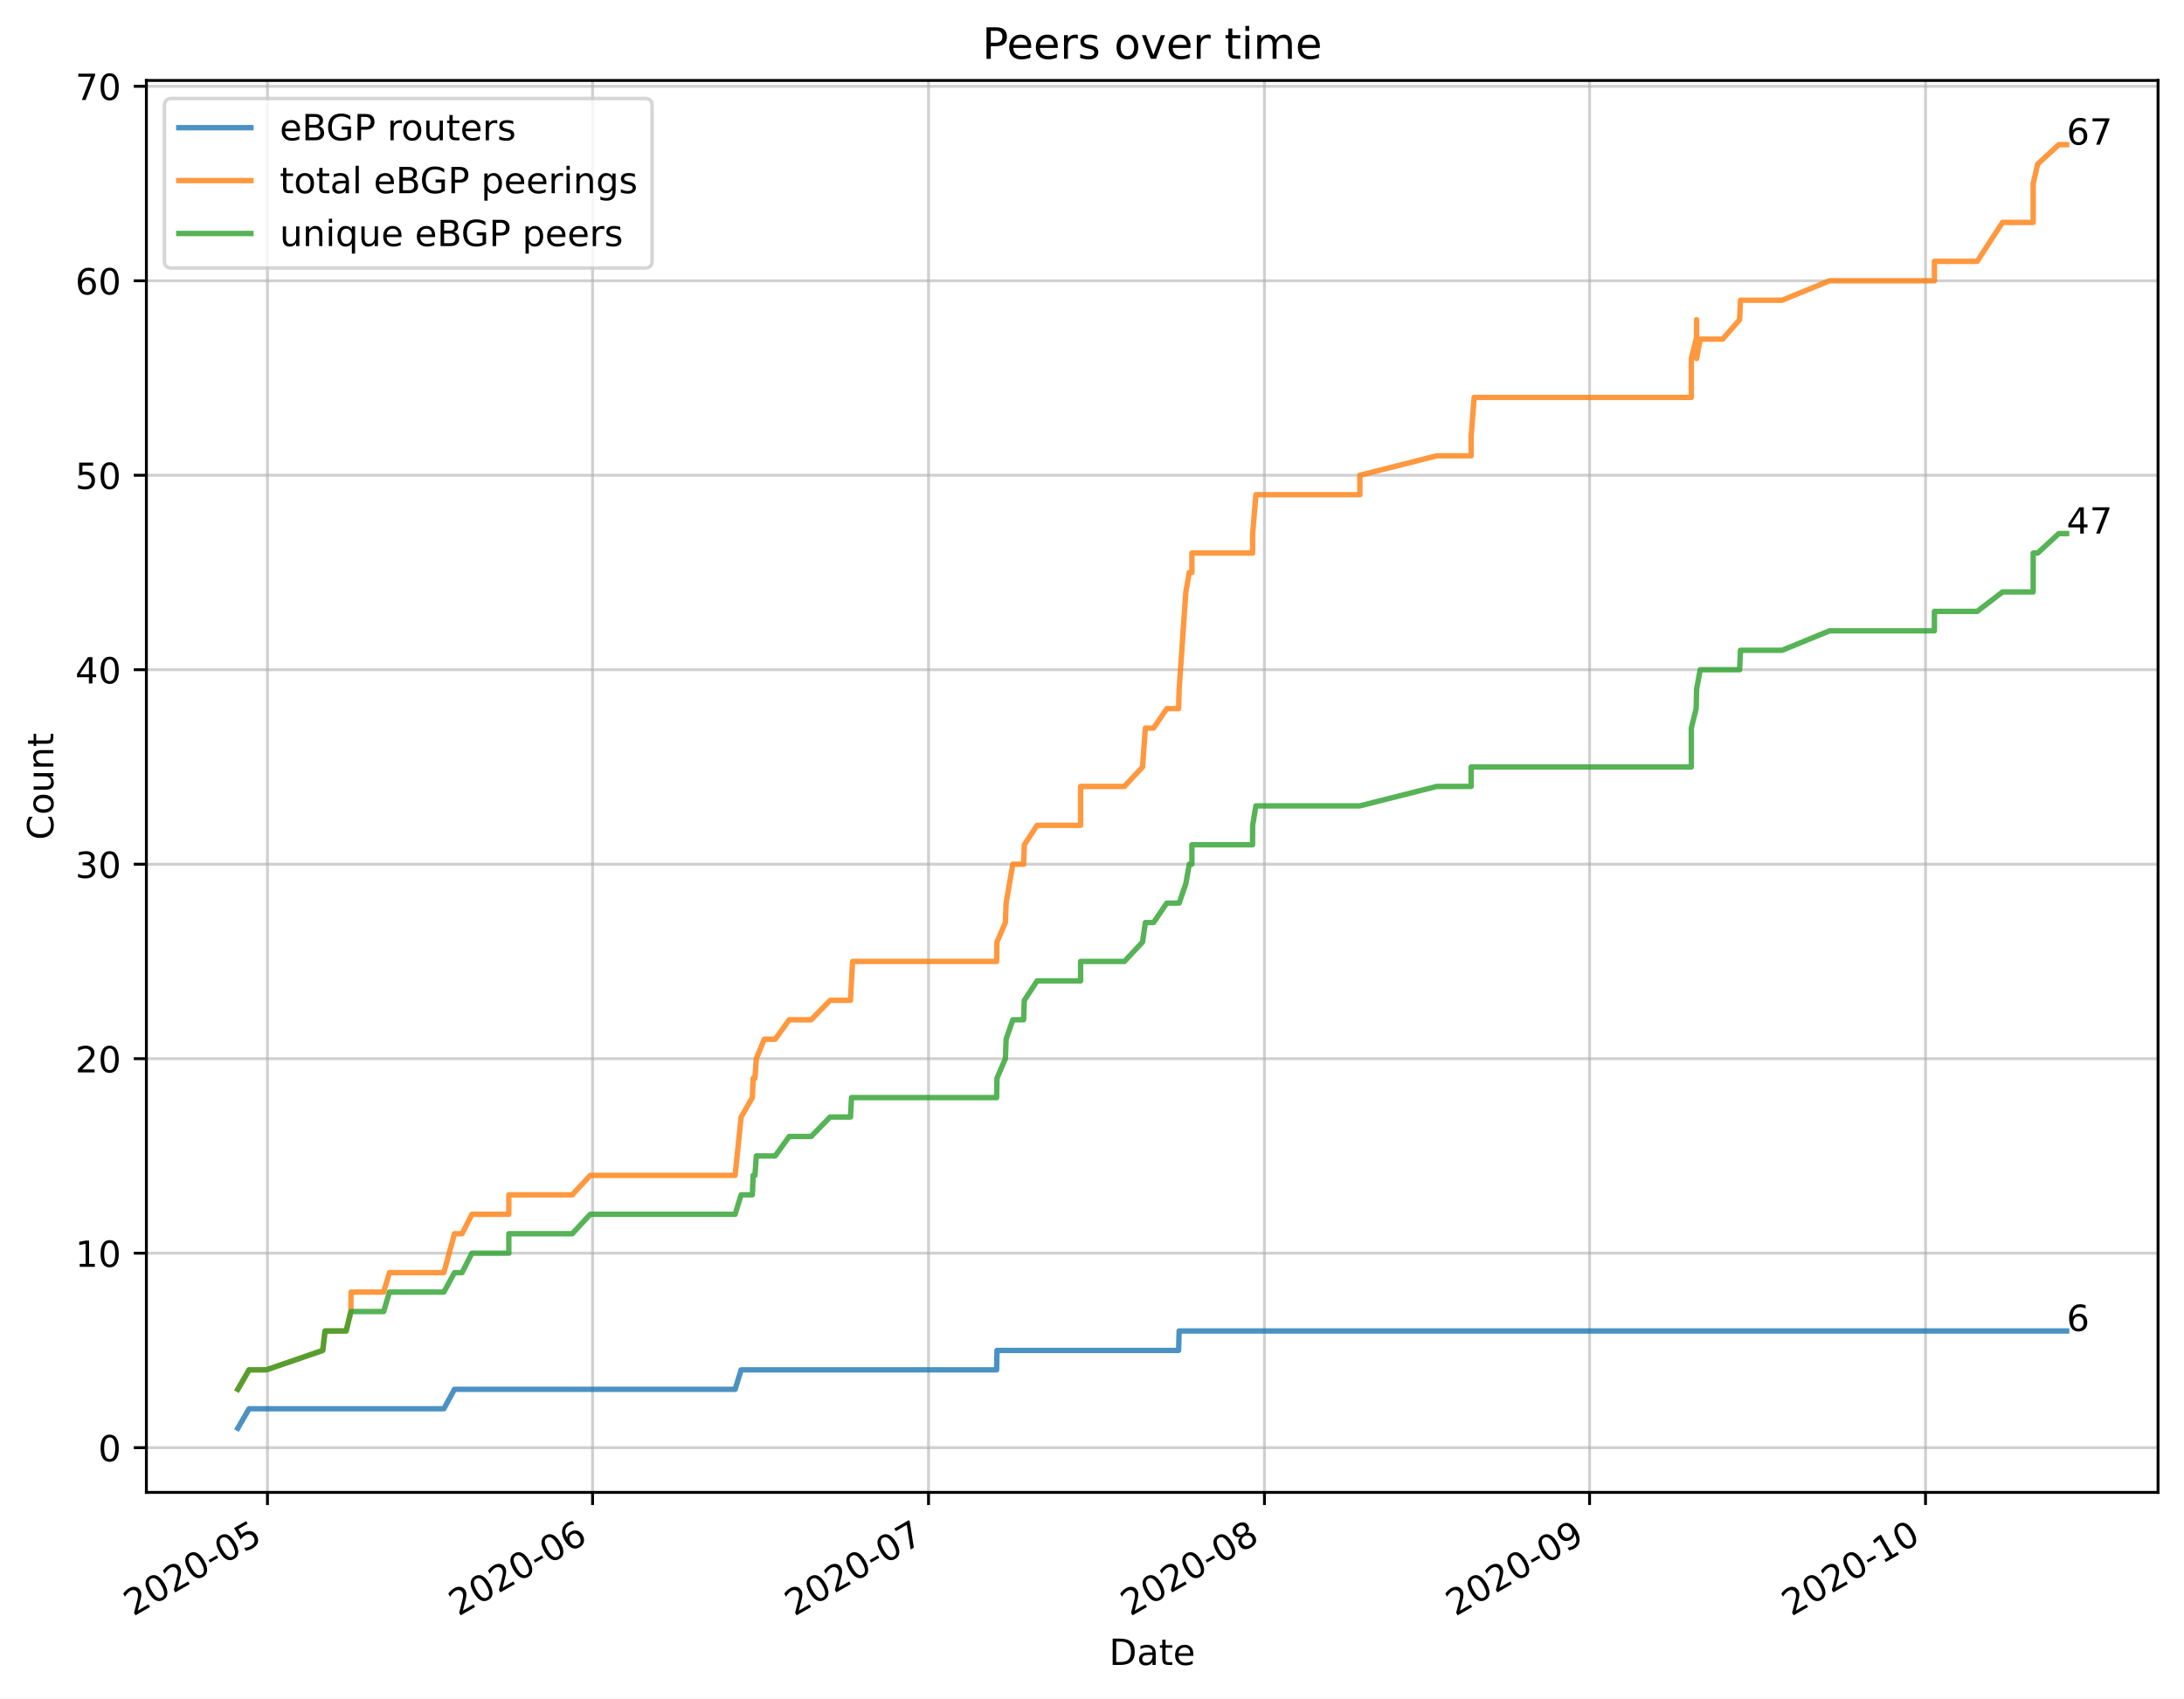
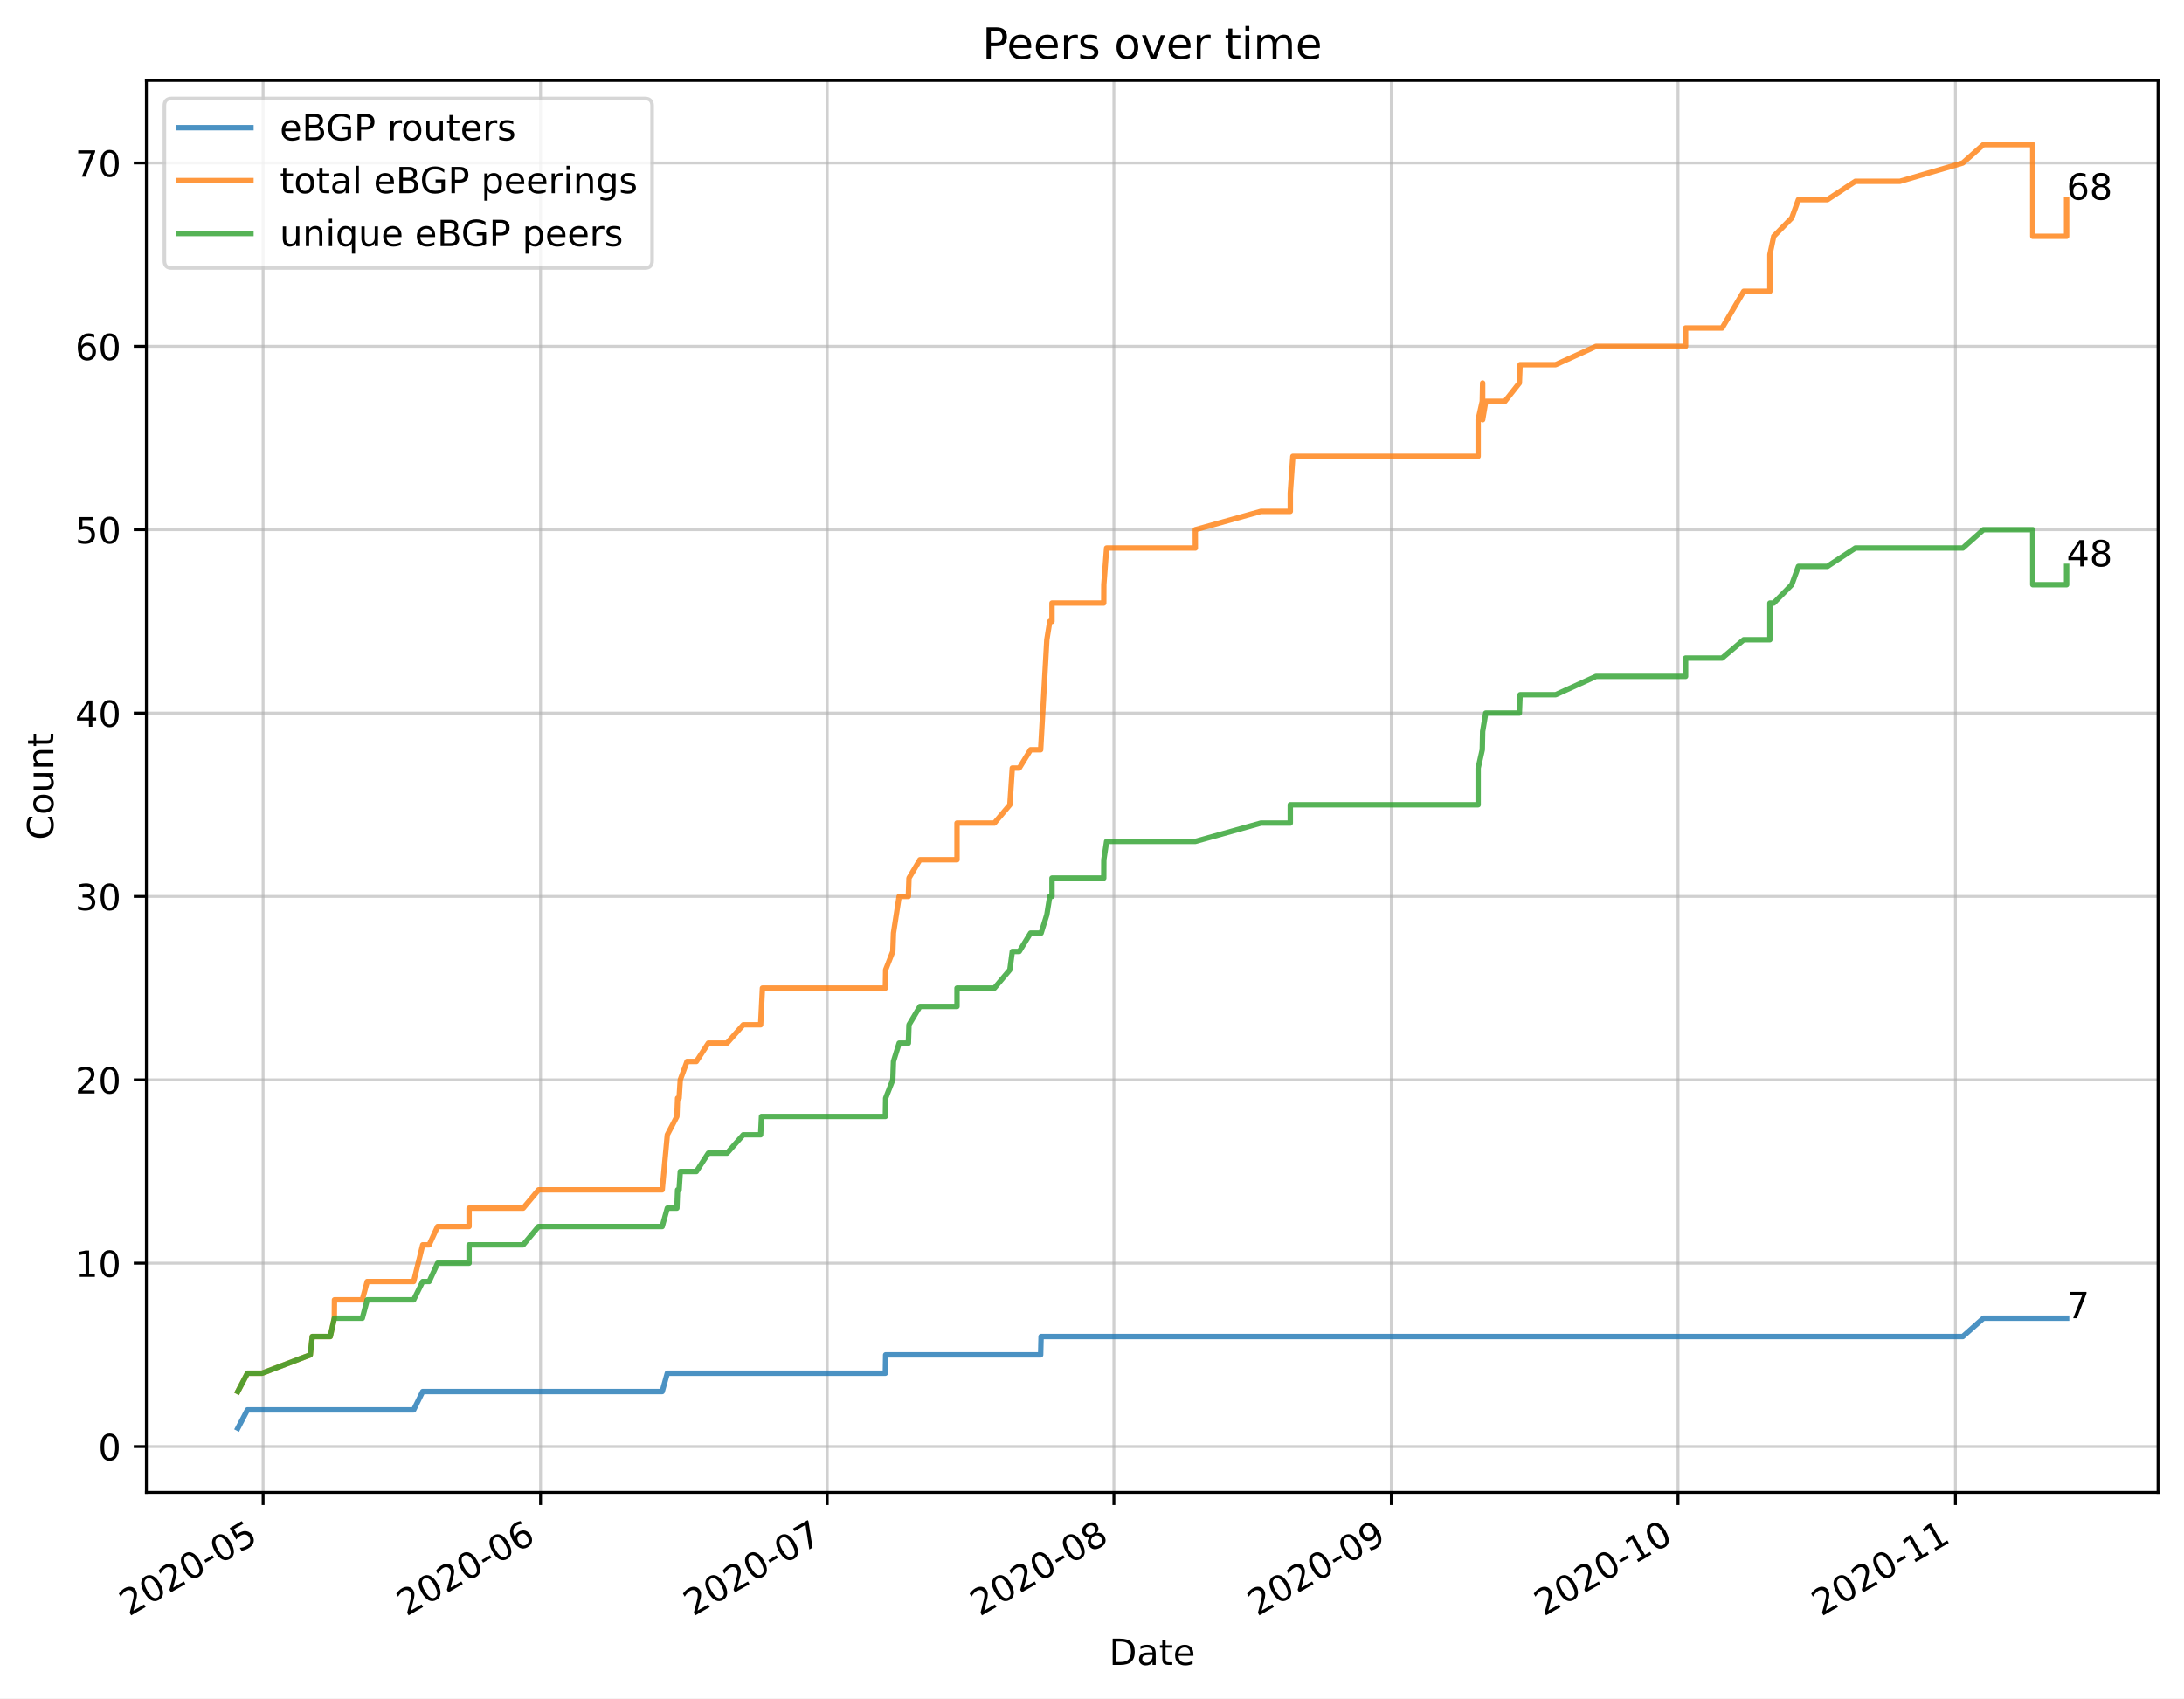
<svg xmlns="http://www.w3.org/2000/svg" xmlns:xlink="http://www.w3.org/1999/xlink" height="471.149pt" version="1.1" viewBox="0 0 605.803 471.149" width="605.803pt">
  <defs>
    <style type="text/css">*{stroke-linecap:butt;stroke-linejoin:round;}</style>
  </defs>
  <g id="figure_1">
    <g id="patch_1">
      <path d="M 0 471.149  L 605.803 471.149  L 605.803 0  L 0 0  z " style="fill:#ffffff;" />
    </g>
    <g id="axes_1">
      <g id="patch_2">
        <path d="M 40.603 413.998  L 598.603 413.998  L 598.603 22.318  L 40.603 22.318  z " style="fill:#ffffff;" />
      </g>
      <g id="matplotlib.axis_1">
        <g id="xtick_1">
          <g id="line2d_1">
-             <path clip-path="url(#pcdecbd5a28)" d="M 74.188 413.998  L 74.188 22.318  " style="fill:none;stroke:#b0b0b0;stroke-linecap:square;stroke-opacity:0.6;stroke-width:0.8;" />
+             <path clip-path="url(#p889defce81)" d="M 72.982 413.998  L 72.982 22.318  " style="fill:none;stroke:#b0b0b0;stroke-linecap:square;stroke-opacity:0.6;stroke-width:0.8;" />
          </g>
          <g id="line2d_2">
            <defs>
-               <path d="M 0 0  L 0 3.5  " id="m098924f7e3" style="stroke:#000000;stroke-width:0.8;" />
+               <path d="M 0 0  L 0 3.5  " id="m3584f07a05" style="stroke:#000000;stroke-width:0.8;" />
            </defs>
            <g>
-               <use style="stroke:#000000;stroke-width:0.8;" x="74.188" xlink:href="#m098924f7e3" y="413.998" />
+               <use style="stroke:#000000;stroke-width:0.8;" x="72.982" xlink:href="#m3584f07a05" y="413.998" />
            </g>
          </g>
          <g id="text_1">
-             <text style="font-family:DejaVu Sans;font-size:10px;font-stretch:normal;font-style:normal;font-weight:normal;" transform="translate(36.9631 448.47)rotate(-30)">2020-05</text>
+             <text style="font-family:DejaVu Sans;font-size:10px;font-stretch:normal;font-style:normal;font-weight:normal;" transform="translate(35.75742 448.47)rotate(-30)">2020-05</text>
          </g>
        </g>
        <g id="xtick_2">
          <g id="line2d_3">
-             <path clip-path="url(#pcdecbd5a28)" d="M 164.368 413.998  L 164.368 22.318  " style="fill:none;stroke:#b0b0b0;stroke-linecap:square;stroke-opacity:0.6;stroke-width:0.8;" />
+             <path clip-path="url(#p889defce81)" d="M 149.936 413.998  L 149.936 22.318  " style="fill:none;stroke:#b0b0b0;stroke-linecap:square;stroke-opacity:0.6;stroke-width:0.8;" />
          </g>
          <g id="line2d_4">
            <g>
-               <use style="stroke:#000000;stroke-width:0.8;" x="164.368" xlink:href="#m098924f7e3" y="413.998" />
+               <use style="stroke:#000000;stroke-width:0.8;" x="149.936" xlink:href="#m3584f07a05" y="413.998" />
            </g>
          </g>
          <g id="text_2">
-             <text style="font-family:DejaVu Sans;font-size:10px;font-stretch:normal;font-style:normal;font-weight:normal;" transform="translate(127.1427 448.47)rotate(-30)">2020-06</text>
+             <text style="font-family:DejaVu Sans;font-size:10px;font-stretch:normal;font-style:normal;font-weight:normal;" transform="translate(112.7116 448.47)rotate(-30)">2020-06</text>
          </g>
        </g>
        <g id="xtick_3">
          <g id="line2d_5">
-             <path clip-path="url(#pcdecbd5a28)" d="M 257.553 413.998  L 257.553 22.318  " style="fill:none;stroke:#b0b0b0;stroke-linecap:square;stroke-opacity:0.6;stroke-width:0.8;" />
+             <path clip-path="url(#p889defce81)" d="M 229.456 413.998  L 229.456 22.318  " style="fill:none;stroke:#b0b0b0;stroke-linecap:square;stroke-opacity:0.6;stroke-width:0.8;" />
          </g>
          <g id="line2d_6">
            <g>
-               <use style="stroke:#000000;stroke-width:0.8;" x="257.553" xlink:href="#m098924f7e3" y="413.998" />
+               <use style="stroke:#000000;stroke-width:0.8;" x="229.456" xlink:href="#m3584f07a05" y="413.998" />
            </g>
          </g>
          <g id="text_3">
-             <text style="font-family:DejaVu Sans;font-size:10px;font-stretch:normal;font-style:normal;font-weight:normal;" transform="translate(220.3282 448.47)rotate(-30)">2020-07</text>
+             <text style="font-family:DejaVu Sans;font-size:10px;font-stretch:normal;font-style:normal;font-weight:normal;" transform="translate(192.2309 448.47)rotate(-30)">2020-07</text>
          </g>
        </g>
        <g id="xtick_4">
          <g id="line2d_7">
-             <path clip-path="url(#pcdecbd5a28)" d="M 350.739 413.998  L 350.739 22.318  " style="fill:none;stroke:#b0b0b0;stroke-linecap:square;stroke-opacity:0.6;stroke-width:0.8;" />
+             <path clip-path="url(#p889defce81)" d="M 308.975 413.998  L 308.975 22.318  " style="fill:none;stroke:#b0b0b0;stroke-linecap:square;stroke-opacity:0.6;stroke-width:0.8;" />
          </g>
          <g id="line2d_8">
            <g>
-               <use style="stroke:#000000;stroke-width:0.8;" x="350.739" xlink:href="#m098924f7e3" y="413.998" />
+               <use style="stroke:#000000;stroke-width:0.8;" x="308.975" xlink:href="#m3584f07a05" y="413.998" />
            </g>
          </g>
          <g id="text_4">
-             <text style="font-family:DejaVu Sans;font-size:10px;font-stretch:normal;font-style:normal;font-weight:normal;" transform="translate(313.5138 448.47)rotate(-30)">2020-08</text>
+             <text style="font-family:DejaVu Sans;font-size:10px;font-stretch:normal;font-style:normal;font-weight:normal;" transform="translate(271.7503 448.47)rotate(-30)">2020-08</text>
          </g>
        </g>
        <g id="xtick_5">
          <g id="line2d_9">
-             <path clip-path="url(#pcdecbd5a28)" d="M 440.918 413.998  L 440.918 22.318  " style="fill:none;stroke:#b0b0b0;stroke-linecap:square;stroke-opacity:0.6;stroke-width:0.8;" />
+             <path clip-path="url(#p889defce81)" d="M 385.929 413.998  L 385.929 22.318  " style="fill:none;stroke:#b0b0b0;stroke-linecap:square;stroke-opacity:0.6;stroke-width:0.8;" />
          </g>
          <g id="line2d_10">
            <g>
-               <use style="stroke:#000000;stroke-width:0.8;" x="440.918" xlink:href="#m098924f7e3" y="413.998" />
+               <use style="stroke:#000000;stroke-width:0.8;" x="385.929" xlink:href="#m3584f07a05" y="413.998" />
            </g>
          </g>
          <g id="text_5">
-             <text style="font-family:DejaVu Sans;font-size:10px;font-stretch:normal;font-style:normal;font-weight:normal;" transform="translate(403.6934 448.47)rotate(-30)">2020-09</text>
+             <text style="font-family:DejaVu Sans;font-size:10px;font-stretch:normal;font-style:normal;font-weight:normal;" transform="translate(348.7044 448.47)rotate(-30)">2020-09</text>
          </g>
        </g>
        <g id="xtick_6">
          <g id="line2d_11">
-             <path clip-path="url(#pcdecbd5a28)" d="M 534.104 413.998  L 534.104 22.318  " style="fill:none;stroke:#b0b0b0;stroke-linecap:square;stroke-opacity:0.6;stroke-width:0.8;" />
+             <path clip-path="url(#p889defce81)" d="M 465.449 413.998  L 465.449 22.318  " style="fill:none;stroke:#b0b0b0;stroke-linecap:square;stroke-opacity:0.6;stroke-width:0.8;" />
          </g>
          <g id="line2d_12">
            <g>
-               <use style="stroke:#000000;stroke-width:0.8;" x="534.104" xlink:href="#m098924f7e3" y="413.998" />
+               <use style="stroke:#000000;stroke-width:0.8;" x="465.449" xlink:href="#m3584f07a05" y="413.998" />
            </g>
          </g>
          <g id="text_6">
-             <text style="font-family:DejaVu Sans;font-size:10px;font-stretch:normal;font-style:normal;font-weight:normal;" transform="translate(496.879 448.47)rotate(-30)">2020-10</text>
-           </g>
-         </g>
-         <g id="text_7">
+             <text style="font-family:DejaVu Sans;font-size:10px;font-stretch:normal;font-style:normal;font-weight:normal;" transform="translate(428.2238 448.47)rotate(-30)">2020-10</text>
+           </g>
+         </g>
+         <g id="xtick_7">
+           <g id="line2d_13">
+             <path clip-path="url(#p889defce81)" d="M 542.403 413.998  L 542.403 22.318  " style="fill:none;stroke:#b0b0b0;stroke-linecap:square;stroke-opacity:0.6;stroke-width:0.8;" />
+           </g>
+           <g id="line2d_14">
+             <g>
+               <use style="stroke:#000000;stroke-width:0.8;" x="542.403" xlink:href="#m3584f07a05" y="413.998" />
+             </g>
+           </g>
+           <g id="text_7">
+             <text style="font-family:DejaVu Sans;font-size:10px;font-stretch:normal;font-style:normal;font-weight:normal;" transform="translate(505.178 448.47)rotate(-30)">2020-11</text>
+           </g>
+         </g>
+         <g id="text_8">
          <text style="font-family:DejaVu Sans;font-size:10px;font-stretch:normal;font-style:normal;font-weight:normal;text-anchor:middle;" transform="rotate(-0, 319.6031, 461.8695)" x="319.603" y="461.869">Date</text>
        </g>
      </g>
      <g id="matplotlib.axis_2">
        <g id="ytick_1">
-           <g id="line2d_13">
-             <path clip-path="url(#pcdecbd5a28)" d="M 40.603 401.59  L 598.603 401.59  " style="fill:none;stroke:#b0b0b0;stroke-linecap:square;stroke-opacity:0.6;stroke-width:0.8;" />
-           </g>
-           <g id="line2d_14">
+           <g id="line2d_15">
+             <path clip-path="url(#p889defce81)" d="M 40.603 401.281  L 598.603 401.281  " style="fill:none;stroke:#b0b0b0;stroke-linecap:square;stroke-opacity:0.6;stroke-width:0.8;" />
+           </g>
+           <g id="line2d_16">
            <defs>
-               <path d="M 0 0  L -3.5 0  " id="mec955f851d" style="stroke:#000000;stroke-width:0.8;" />
+               <path d="M 0 0  L -3.5 0  " id="m2f2426b9e1" style="stroke:#000000;stroke-width:0.8;" />
            </defs>
            <g>
-               <use style="stroke:#000000;stroke-width:0.8;" x="40.603" xlink:href="#mec955f851d" y="401.59" />
-             </g>
-           </g>
-           <g id="text_8">
-             <text style="font-family:DejaVu Sans;font-size:10px;font-stretch:normal;font-style:normal;font-weight:normal;text-anchor:end;" transform="rotate(-0, 33.60312, 405.3887)" x="33.603" y="405.389">0</text>
+               <use style="stroke:#000000;stroke-width:0.8;" x="40.603" xlink:href="#m2f2426b9e1" y="401.281" />
+             </g>
+           </g>
+           <g id="text_9">
+             <text style="font-family:DejaVu Sans;font-size:10px;font-stretch:normal;font-style:normal;font-weight:normal;text-anchor:end;" transform="rotate(-0, 33.60312, 405.0805)" x="33.603" y="405.08">0</text>
          </g>
        </g>
        <g id="ytick_2">
-           <g id="line2d_15">
-             <path clip-path="url(#pcdecbd5a28)" d="M 40.603 347.639  L 598.603 347.639  " style="fill:none;stroke:#b0b0b0;stroke-linecap:square;stroke-opacity:0.6;stroke-width:0.8;" />
-           </g>
-           <g id="line2d_16">
-             <g>
-               <use style="stroke:#000000;stroke-width:0.8;" x="40.603" xlink:href="#mec955f851d" y="347.639" />
-             </g>
-           </g>
-           <g id="text_9">
-             <text style="font-family:DejaVu Sans;font-size:10px;font-stretch:normal;font-style:normal;font-weight:normal;text-anchor:end;" transform="rotate(-0, 33.60312, 351.4383)" x="33.603" y="351.438">10</text>
+           <g id="line2d_17">
+             <path clip-path="url(#p889defce81)" d="M 40.603 350.414  L 598.603 350.414  " style="fill:none;stroke:#b0b0b0;stroke-linecap:square;stroke-opacity:0.6;stroke-width:0.8;" />
+           </g>
+           <g id="line2d_18">
+             <g>
+               <use style="stroke:#000000;stroke-width:0.8;" x="40.603" xlink:href="#m2f2426b9e1" y="350.414" />
+             </g>
+           </g>
+           <g id="text_10">
+             <text style="font-family:DejaVu Sans;font-size:10px;font-stretch:normal;font-style:normal;font-weight:normal;text-anchor:end;" transform="rotate(-0, 33.60312, 354.2129)" x="33.603" y="354.213">10</text>
          </g>
        </g>
        <g id="ytick_3">
-           <g id="line2d_17">
-             <path clip-path="url(#pcdecbd5a28)" d="M 40.603 293.689  L 598.603 293.689  " style="fill:none;stroke:#b0b0b0;stroke-linecap:square;stroke-opacity:0.6;stroke-width:0.8;" />
-           </g>
-           <g id="line2d_18">
-             <g>
-               <use style="stroke:#000000;stroke-width:0.8;" x="40.603" xlink:href="#mec955f851d" y="293.689" />
-             </g>
-           </g>
-           <g id="text_10">
-             <text style="font-family:DejaVu Sans;font-size:10px;font-stretch:normal;font-style:normal;font-weight:normal;text-anchor:end;" transform="rotate(-0, 33.60312, 297.4879)" x="33.603" y="297.488">20</text>
+           <g id="line2d_19">
+             <path clip-path="url(#p889defce81)" d="M 40.603 299.546  L 598.603 299.546  " style="fill:none;stroke:#b0b0b0;stroke-linecap:square;stroke-opacity:0.6;stroke-width:0.8;" />
+           </g>
+           <g id="line2d_20">
+             <g>
+               <use style="stroke:#000000;stroke-width:0.8;" x="40.603" xlink:href="#m2f2426b9e1" y="299.546" />
+             </g>
+           </g>
+           <g id="text_11">
+             <text style="font-family:DejaVu Sans;font-size:10px;font-stretch:normal;font-style:normal;font-weight:normal;text-anchor:end;" transform="rotate(-0, 33.60312, 303.3454)" x="33.603" y="303.345">20</text>
          </g>
        </g>
        <g id="ytick_4">
-           <g id="line2d_19">
-             <path clip-path="url(#pcdecbd5a28)" d="M 40.603 239.738  L 598.603 239.738  " style="fill:none;stroke:#b0b0b0;stroke-linecap:square;stroke-opacity:0.6;stroke-width:0.8;" />
-           </g>
-           <g id="line2d_20">
-             <g>
-               <use style="stroke:#000000;stroke-width:0.8;" x="40.603" xlink:href="#mec955f851d" y="239.738" />
-             </g>
-           </g>
-           <g id="text_11">
-             <text style="font-family:DejaVu Sans;font-size:10px;font-stretch:normal;font-style:normal;font-weight:normal;text-anchor:end;" transform="rotate(-0, 33.60312, 243.5375)" x="33.603" y="243.538">30</text>
+           <g id="line2d_21">
+             <path clip-path="url(#p889defce81)" d="M 40.603 248.679  L 598.603 248.679  " style="fill:none;stroke:#b0b0b0;stroke-linecap:square;stroke-opacity:0.6;stroke-width:0.8;" />
+           </g>
+           <g id="line2d_22">
+             <g>
+               <use style="stroke:#000000;stroke-width:0.8;" x="40.603" xlink:href="#m2f2426b9e1" y="248.679" />
+             </g>
+           </g>
+           <g id="text_12">
+             <text style="font-family:DejaVu Sans;font-size:10px;font-stretch:normal;font-style:normal;font-weight:normal;text-anchor:end;" transform="rotate(-0, 33.60312, 252.4779)" x="33.603" y="252.478">30</text>
          </g>
        </g>
        <g id="ytick_5">
-           <g id="line2d_21">
-             <path clip-path="url(#pcdecbd5a28)" d="M 40.603 185.788  L 598.603 185.788  " style="fill:none;stroke:#b0b0b0;stroke-linecap:square;stroke-opacity:0.6;stroke-width:0.8;" />
-           </g>
-           <g id="line2d_22">
-             <g>
-               <use style="stroke:#000000;stroke-width:0.8;" x="40.603" xlink:href="#mec955f851d" y="185.788" />
-             </g>
-           </g>
-           <g id="text_12">
-             <text style="font-family:DejaVu Sans;font-size:10px;font-stretch:normal;font-style:normal;font-weight:normal;text-anchor:end;" transform="rotate(-0, 33.60312, 189.5871)" x="33.603" y="189.587">40</text>
+           <g id="line2d_23">
+             <path clip-path="url(#p889defce81)" d="M 40.603 197.811  L 598.603 197.811  " style="fill:none;stroke:#b0b0b0;stroke-linecap:square;stroke-opacity:0.6;stroke-width:0.8;" />
+           </g>
+           <g id="line2d_24">
+             <g>
+               <use style="stroke:#000000;stroke-width:0.8;" x="40.603" xlink:href="#m2f2426b9e1" y="197.811" />
+             </g>
+           </g>
+           <g id="text_13">
+             <text style="font-family:DejaVu Sans;font-size:10px;font-stretch:normal;font-style:normal;font-weight:normal;text-anchor:end;" transform="rotate(-0, 33.60312, 201.6103)" x="33.603" y="201.61">40</text>
          </g>
        </g>
        <g id="ytick_6">
-           <g id="line2d_23">
-             <path clip-path="url(#pcdecbd5a28)" d="M 40.603 131.837  L 598.603 131.837  " style="fill:none;stroke:#b0b0b0;stroke-linecap:square;stroke-opacity:0.6;stroke-width:0.8;" />
-           </g>
-           <g id="line2d_24">
-             <g>
-               <use style="stroke:#000000;stroke-width:0.8;" x="40.603" xlink:href="#mec955f851d" y="131.837" />
-             </g>
-           </g>
-           <g id="text_13">
-             <text style="font-family:DejaVu Sans;font-size:10px;font-stretch:normal;font-style:normal;font-weight:normal;text-anchor:end;" transform="rotate(-0, 33.60312, 135.6367)" x="33.603" y="135.637">50</text>
+           <g id="line2d_25">
+             <path clip-path="url(#p889defce81)" d="M 40.603 146.944  L 598.603 146.944  " style="fill:none;stroke:#b0b0b0;stroke-linecap:square;stroke-opacity:0.6;stroke-width:0.8;" />
+           </g>
+           <g id="line2d_26">
+             <g>
+               <use style="stroke:#000000;stroke-width:0.8;" x="40.603" xlink:href="#m2f2426b9e1" y="146.944" />
+             </g>
+           </g>
+           <g id="text_14">
+             <text style="font-family:DejaVu Sans;font-size:10px;font-stretch:normal;font-style:normal;font-weight:normal;text-anchor:end;" transform="rotate(-0, 33.60312, 150.7428)" x="33.603" y="150.743">50</text>
          </g>
        </g>
        <g id="ytick_7">
-           <g id="line2d_25">
-             <path clip-path="url(#pcdecbd5a28)" d="M 40.603 77.887  L 598.603 77.887  " style="fill:none;stroke:#b0b0b0;stroke-linecap:square;stroke-opacity:0.6;stroke-width:0.8;" />
-           </g>
-           <g id="line2d_26">
-             <g>
-               <use style="stroke:#000000;stroke-width:0.8;" x="40.603" xlink:href="#mec955f851d" y="77.887" />
-             </g>
-           </g>
-           <g id="text_14">
-             <text style="font-family:DejaVu Sans;font-size:10px;font-stretch:normal;font-style:normal;font-weight:normal;text-anchor:end;" transform="rotate(-0, 33.60312, 81.68627)" x="33.603" y="81.686">60</text>
+           <g id="line2d_27">
+             <path clip-path="url(#p889defce81)" d="M 40.603 96.076  L 598.603 96.076  " style="fill:none;stroke:#b0b0b0;stroke-linecap:square;stroke-opacity:0.6;stroke-width:0.8;" />
+           </g>
+           <g id="line2d_28">
+             <g>
+               <use style="stroke:#000000;stroke-width:0.8;" x="40.603" xlink:href="#m2f2426b9e1" y="96.076" />
+             </g>
+           </g>
+           <g id="text_15">
+             <text style="font-family:DejaVu Sans;font-size:10px;font-stretch:normal;font-style:normal;font-weight:normal;text-anchor:end;" transform="rotate(-0, 33.60312, 99.87527)" x="33.603" y="99.875">60</text>
          </g>
        </g>
        <g id="ytick_8">
-           <g id="line2d_27">
-             <path clip-path="url(#pcdecbd5a28)" d="M 40.603 23.937  L 598.603 23.937  " style="fill:none;stroke:#b0b0b0;stroke-linecap:square;stroke-opacity:0.6;stroke-width:0.8;" />
-           </g>
-           <g id="line2d_28">
-             <g>
-               <use style="stroke:#000000;stroke-width:0.8;" x="40.603" xlink:href="#mec955f851d" y="23.937" />
-             </g>
-           </g>
-           <g id="text_15">
-             <text style="font-family:DejaVu Sans;font-size:10px;font-stretch:normal;font-style:normal;font-weight:normal;text-anchor:end;" transform="rotate(-0, 33.60312, 27.73586)" x="33.603" y="27.736">70</text>
-           </g>
-         </g>
-         <g id="text_16">
+           <g id="line2d_29">
+             <path clip-path="url(#p889defce81)" d="M 40.603 45.209  L 598.603 45.209  " style="fill:none;stroke:#b0b0b0;stroke-linecap:square;stroke-opacity:0.6;stroke-width:0.8;" />
+           </g>
+           <g id="line2d_30">
+             <g>
+               <use style="stroke:#000000;stroke-width:0.8;" x="40.603" xlink:href="#m2f2426b9e1" y="45.209" />
+             </g>
+           </g>
+           <g id="text_16">
+             <text style="font-family:DejaVu Sans;font-size:10px;font-stretch:normal;font-style:normal;font-weight:normal;text-anchor:end;" transform="rotate(-0, 33.60312, 49.00773)" x="33.603" y="49.008">70</text>
+           </g>
+         </g>
+         <g id="text_17">
          <text style="font-family:DejaVu Sans;font-size:10px;font-stretch:normal;font-style:normal;font-weight:normal;text-anchor:middle;" transform="rotate(-90, 14.79844, 218.1581)" x="14.798" y="218.158">Count</text>
        </g>
      </g>
-       <g id="line2d_29">
-         <path clip-path="url(#pcdecbd5a28)" d="M 573.239 369.219  L 327.072 369.219  L 326.925 374.614  L 276.545 374.614  L 276.449 380.009  L 205.575 380.009  L 203.915 385.404  L 126.058 385.404  L 123.122 390.799  L 69.09 390.799  L 65.967 396.194  L 65.967 396.194  " style="fill:none;stroke:#1f77b4;stroke-linecap:square;stroke-opacity:0.8;stroke-width:1.5;" />
-       </g>
-       <g id="line2d_30">
-         <path clip-path="url(#pcdecbd5a28)" d="M 573.239 40.122  L 571.071 40.122  L 565.215 45.517  L 563.971 50.912  L 563.969 61.702  L 555.461 61.702  L 548.442 72.492  L 536.57 72.492  L 536.568 77.887  L 507.468 77.887  L 494.326 83.282  L 482.779 83.282  L 482.539 88.677  L 477.837 94.072  L 471.604 94.072  L 470.604 99.467  L 470.603 88.677  L 470.57 94.072  L 470.482 94.072  L 469.144 99.467  L 469.14 110.257  L 408.905 110.257  L 408.075 121.047  L 408.073 126.442  L 398.545 126.442  L 377.197 131.837  L 377.213 137.233  L 377.19 137.233  L 348.365 137.233  L 347.465 148.023  L 347.44 153.418  L 330.613 153.418  L 330.612 158.813  L 329.891 158.813  L 328.935 164.208  L 327.072 191.183  L 326.925 196.578  L 323.644 196.578  L 319.98 201.973  L 317.703 201.973  L 316.923 212.763  L 311.892 218.158  L 299.74 218.158  L 299.739 228.948  L 287.677 228.948  L 284.125 234.343  L 283.929 239.738  L 280.933 239.738  L 279.081 250.528  L 278.87 255.923  L 276.545 261.318  L 276.449 266.713  L 236.492 266.713  L 235.906 277.504  L 230.26 277.504  L 224.995 282.899  L 218.909 282.899  L 215.018 288.294  L 211.984 288.294  L 209.788 293.689  L 209.409 299.084  L 208.913 299.084  L 208.689 304.479  L 205.575 309.874  L 203.915 326.059  L 163.721 326.059  L 158.73 331.454  L 141.14 331.454  L 141.14 336.849  L 130.905 336.849  L 128.162 342.244  L 126.058 342.244  L 123.122 353.034  L 108.024 353.034  L 106.428 358.429  L 97.377 358.429  L 97.33 363.824  L 96.017 369.219  L 90.16 369.219  L 89.524 374.614  L 73.864 380.009  L 69.09 380.009  L 65.967 385.404  L 65.967 385.404  " style="fill:none;stroke:#ff7f0e;stroke-linecap:square;stroke-opacity:0.8;stroke-width:1.5;" />
-       </g>
      <g id="line2d_31">
-         <path clip-path="url(#pcdecbd5a28)" d="M 573.239 148.023  L 571.071 148.023  L 565.215 153.418  L 563.971 153.418  L 563.969 164.208  L 555.461 164.208  L 548.442 169.603  L 536.57 169.603  L 536.568 174.998  L 507.468 174.998  L 494.326 180.393  L 482.779 180.393  L 482.539 185.788  L 471.604 185.788  L 470.603 191.183  L 470.482 196.578  L 469.144 201.973  L 469.14 212.763  L 408.075 212.763  L 408.073 218.158  L 398.545 218.158  L 377.19 223.553  L 348.365 223.553  L 347.465 228.948  L 347.44 234.343  L 330.613 234.343  L 330.612 239.738  L 329.891 239.738  L 328.935 245.133  L 327.072 250.528  L 323.644 250.528  L 319.98 255.923  L 317.703 255.923  L 316.923 261.318  L 311.892 266.713  L 299.74 266.713  L 299.739 272.109  L 287.677 272.109  L 284.125 277.504  L 283.929 282.899  L 280.933 282.899  L 279.081 288.294  L 278.87 293.689  L 276.545 299.084  L 276.449 304.479  L 236.19 304.479  L 235.906 309.874  L 230.26 309.874  L 224.995 315.269  L 218.909 315.269  L 215.018 320.664  L 209.788 320.664  L 209.409 326.059  L 208.913 326.059  L 208.689 331.454  L 205.575 331.454  L 203.915 336.849  L 163.721 336.849  L 158.73 342.244  L 141.14 342.244  L 141.14 347.639  L 130.905 347.639  L 128.162 353.034  L 126.058 353.034  L 123.122 358.429  L 108.024 358.429  L 106.428 363.824  L 97.33 363.824  L 96.017 369.219  L 90.16 369.219  L 89.524 374.614  L 73.864 380.009  L 69.09 380.009  L 65.967 385.404  L 65.967 385.404  " style="fill:none;stroke:#2ca02c;stroke-linecap:square;stroke-opacity:0.8;stroke-width:1.5;" />
+         <path clip-path="url(#p889defce81)" d="M 573.239 365.674  L 550.169 365.674  L 544.447 370.761  L 288.779 370.761  L 288.654 375.847  L 245.662 375.847  L 245.58 380.934  L 185.101 380.934  L 183.684 386.021  L 117.246 386.021  L 114.74 391.108  L 68.632 391.108  L 65.967 396.194  L 65.967 396.194  " style="fill:none;stroke:#1f77b4;stroke-linecap:square;stroke-opacity:0.8;stroke-width:1.5;" />
+       </g>
+       <g id="line2d_32">
+         <path clip-path="url(#p889defce81)" d="M 573.239 55.382  L 573.239 65.556  L 563.855 65.556  L 563.845 40.122  L 550.169 40.122  L 544.447 45.209  L 527.009 50.295  L 514.638 50.295  L 506.885 55.382  L 498.845 55.382  L 496.994 60.469  L 491.997 65.556  L 490.935 70.642  L 490.933 80.816  L 483.674 80.816  L 477.684 90.989  L 467.553 90.989  L 467.552 96.076  L 442.719 96.076  L 431.505 101.163  L 421.651 101.163  L 421.446 106.25  L 417.434 111.336  L 412.115 111.336  L 411.261 116.423  L 411.26 106.25  L 411.158 111.336  L 410.016 116.423  L 410.012 126.597  L 358.611 126.597  L 357.902 136.77  L 357.901 141.857  L 349.77 141.857  L 331.553 146.944  L 331.567 152.03  L 331.548 152.03  L 306.95 152.03  L 306.182 162.204  L 306.16 167.291  L 291.801 167.291  L 291.8 172.377  L 291.185 172.377  L 290.369 177.464  L 288.654 207.985  L 285.854 207.985  L 282.728 213.071  L 280.785 213.071  L 280.118 223.245  L 275.826 228.332  L 265.456 228.332  L 265.455 238.505  L 255.162 238.505  L 252.131 243.592  L 251.964 248.679  L 249.407 248.679  L 247.826 258.852  L 247.646 263.939  L 245.662 269.026  L 245.58 274.112  L 211.484 274.112  L 210.983 284.286  L 206.165 284.286  L 201.672 289.373  L 196.479 289.373  L 193.159 294.459  L 190.57 294.459  L 188.695 299.546  L 188.372 304.633  L 187.949 304.633  L 187.758 309.72  L 185.101 314.806  L 183.684 330.067  L 149.385 330.067  L 145.125 335.153  L 130.115 335.153  L 130.115 340.24  L 121.381 340.24  L 119.041 345.327  L 117.246 345.327  L 114.74 355.5  L 101.856 355.5  L 100.494 360.587  L 92.77 360.587  L 92.731 365.674  L 91.61 370.761  L 86.612 370.761  L 86.069 375.847  L 72.706 380.934  L 68.632 380.934  L 65.967 386.021  L 65.967 386.021  " style="fill:none;stroke:#ff7f0e;stroke-linecap:square;stroke-opacity:0.8;stroke-width:1.5;" />
+       </g>
+       <g id="line2d_33">
+         <path clip-path="url(#p889defce81)" d="M 573.239 157.117  L 573.239 162.204  L 563.855 162.204  L 563.845 146.944  L 550.169 146.944  L 544.447 152.03  L 514.638 152.03  L 506.885 157.117  L 498.845 157.117  L 496.994 162.204  L 491.997 167.291  L 490.935 167.291  L 490.933 177.464  L 483.674 177.464  L 477.684 182.551  L 467.553 182.551  L 467.552 187.638  L 442.719 187.638  L 431.505 192.724  L 421.651 192.724  L 421.446 197.811  L 412.115 197.811  L 411.26 202.898  L 411.158 207.985  L 410.016 213.071  L 410.012 223.245  L 357.902 223.245  L 357.901 228.332  L 349.77 228.332  L 331.548 233.418  L 306.95 233.418  L 306.182 238.505  L 306.16 243.592  L 291.801 243.592  L 291.8 248.679  L 291.185 248.679  L 290.369 253.765  L 288.779 258.852  L 285.854 258.852  L 282.728 263.939  L 280.785 263.939  L 280.118 269.026  L 275.826 274.112  L 265.456 274.112  L 265.455 279.199  L 255.162 279.199  L 252.131 284.286  L 251.964 289.373  L 249.407 289.373  L 247.826 294.459  L 247.646 299.546  L 245.662 304.633  L 245.58 309.72  L 211.225 309.72  L 210.983 314.806  L 206.165 314.806  L 201.672 319.893  L 196.479 319.893  L 193.159 324.98  L 188.695 324.98  L 188.372 330.067  L 187.949 330.067  L 187.758 335.153  L 185.101 335.153  L 183.684 340.24  L 149.385 340.24  L 145.125 345.327  L 130.115 345.327  L 130.115 350.414  L 121.381 350.414  L 119.041 355.5  L 117.246 355.5  L 114.74 360.587  L 101.856 360.587  L 100.494 365.674  L 92.731 365.674  L 91.61 370.761  L 86.612 370.761  L 86.069 375.847  L 72.706 380.934  L 68.632 380.934  L 65.967 386.021  L 65.967 386.021  " style="fill:none;stroke:#2ca02c;stroke-linecap:square;stroke-opacity:0.8;stroke-width:1.5;" />
      </g>
      <g id="patch_3">
        <path d="M 40.603 413.998  L 40.603 22.318  " style="fill:none;stroke:#000000;stroke-linecap:square;stroke-linejoin:miter;stroke-width:0.8;" />
      </g>
      <g id="patch_4">
        <path d="M 598.603 413.998  L 598.603 22.318  " style="fill:none;stroke:#000000;stroke-linecap:square;stroke-linejoin:miter;stroke-width:0.8;" />
      </g>
      <g id="patch_5">
        <path d="M 40.603 413.998  L 598.603 413.998  " style="fill:none;stroke:#000000;stroke-linecap:square;stroke-linejoin:miter;stroke-width:0.8;" />
      </g>
      <g id="patch_6">
        <path d="M 40.603 22.318  L 598.603 22.318  " style="fill:none;stroke:#000000;stroke-linecap:square;stroke-linejoin:miter;stroke-width:0.8;" />
      </g>
-       <g id="text_17">
-         <text style="font-family:DejaVu Sans;font-size:10px;font-stretch:normal;font-style:normal;font-weight:normal;text-anchor:start;" transform="rotate(-0, 573.2395, 369.2193)" x="573.239" y="369.219">6</text>
-       </g>
      <g id="text_18">
-         <text style="font-family:DejaVu Sans;font-size:10px;font-stretch:normal;font-style:normal;font-weight:normal;text-anchor:start;" transform="rotate(-0, 573.2395, 40.12176)" x="573.239" y="40.122">67</text>
+         <text style="font-family:DejaVu Sans;font-size:10px;font-stretch:normal;font-style:normal;font-weight:normal;text-anchor:start;" transform="rotate(-0, 573.2395, 365.674)" x="573.239" y="365.674">7</text>
      </g>
      <g id="text_19">
-         <text style="font-family:DejaVu Sans;font-size:10px;font-stretch:normal;font-style:normal;font-weight:normal;text-anchor:start;" transform="rotate(-0, 573.2395, 148.0226)" x="573.239" y="148.023">47</text>
+         <text style="font-family:DejaVu Sans;font-size:10px;font-stretch:normal;font-style:normal;font-weight:normal;text-anchor:start;" transform="rotate(-0, 573.2395, 55.38202)" x="573.239" y="55.382">68</text>
      </g>
      <g id="text_20">
+         <text style="font-family:DejaVu Sans;font-size:10px;font-stretch:normal;font-style:normal;font-weight:normal;text-anchor:start;" transform="rotate(-0, 573.2395, 157.1171)" x="573.239" y="157.117">48</text>
+       </g>
+       <g id="text_21">
        <text style="font-family:DejaVu Sans;font-size:12px;font-stretch:normal;font-style:normal;font-weight:normal;text-anchor:middle;" transform="rotate(-0, 319.6031, 16.31812)" x="319.603" y="16.318">Peers over time</text>
      </g>
      <g id="legend_1">
        <g id="patch_7">
          <path d="M 47.603 74.353  L 178.881 74.353  Q 180.881 74.353 180.881 72.353  L 180.881 29.318  Q 180.881 27.318 178.881 27.318  L 47.603 27.318  Q 45.603 27.318 45.603 29.318  L 45.603 72.353  Q 45.603 74.353 47.603 74.353  z " style="fill:#ffffff;opacity:0.8;stroke:#cccccc;stroke-linejoin:miter;" />
        </g>
-         <g id="line2d_32">
+         <g id="line2d_34">
          <path d="M 49.603 35.417  L 69.603 35.417  " style="fill:none;stroke:#1f77b4;stroke-linecap:square;stroke-opacity:0.8;stroke-width:1.5;" />
-         </g>
-         <g id="line2d_33" />
-         <g id="text_21">
-           <text style="font-family:DejaVu Sans;font-size:10px;font-stretch:normal;font-style:normal;font-weight:normal;text-anchor:start;" transform="rotate(-0, 77.60313, 38.91656)" x="77.603" y="38.917">eBGP routers</text>
-         </g>
-         <g id="line2d_34">
-           <path d="M 49.603 50.095  L 69.603 50.095  " style="fill:none;stroke:#ff7f0e;stroke-linecap:square;stroke-opacity:0.8;stroke-width:1.5;" />
        </g>
        <g id="line2d_35" />
        <g id="text_22">
-           <text style="font-family:DejaVu Sans;font-size:10px;font-stretch:normal;font-style:normal;font-weight:normal;text-anchor:start;" transform="rotate(-0, 77.60313, 53.59469)" x="77.603" y="53.595">total eBGP peerings</text>
+           <text style="font-family:DejaVu Sans;font-size:10px;font-stretch:normal;font-style:normal;font-weight:normal;text-anchor:start;" transform="rotate(-0, 77.60313, 38.91656)" x="77.603" y="38.917">eBGP routers</text>
        </g>
        <g id="line2d_36">
-           <path d="M 49.603 64.773  L 69.603 64.773  " style="fill:none;stroke:#2ca02c;stroke-linecap:square;stroke-opacity:0.8;stroke-width:1.5;" />
+           <path d="M 49.603 50.095  L 69.603 50.095  " style="fill:none;stroke:#ff7f0e;stroke-linecap:square;stroke-opacity:0.8;stroke-width:1.5;" />
        </g>
        <g id="line2d_37" />
        <g id="text_23">
+           <text style="font-family:DejaVu Sans;font-size:10px;font-stretch:normal;font-style:normal;font-weight:normal;text-anchor:start;" transform="rotate(-0, 77.60313, 53.59469)" x="77.603" y="53.595">total eBGP peerings</text>
+         </g>
+         <g id="line2d_38">
+           <path d="M 49.603 64.773  L 69.603 64.773  " style="fill:none;stroke:#2ca02c;stroke-linecap:square;stroke-opacity:0.8;stroke-width:1.5;" />
+         </g>
+         <g id="line2d_39" />
+         <g id="text_24">
          <text style="font-family:DejaVu Sans;font-size:10px;font-stretch:normal;font-style:normal;font-weight:normal;text-anchor:start;" transform="rotate(-0, 77.60313, 68.27281)" x="77.603" y="68.273">unique eBGP peers</text>
        </g>
      </g>
    </g>
  </g>
  <defs>
-     <clipPath id="pcdecbd5a28">
+     <clipPath id="p889defce81">
      <rect height="391.68" width="558" x="40.603" y="22.318" />
    </clipPath>
  </defs>
</svg>
